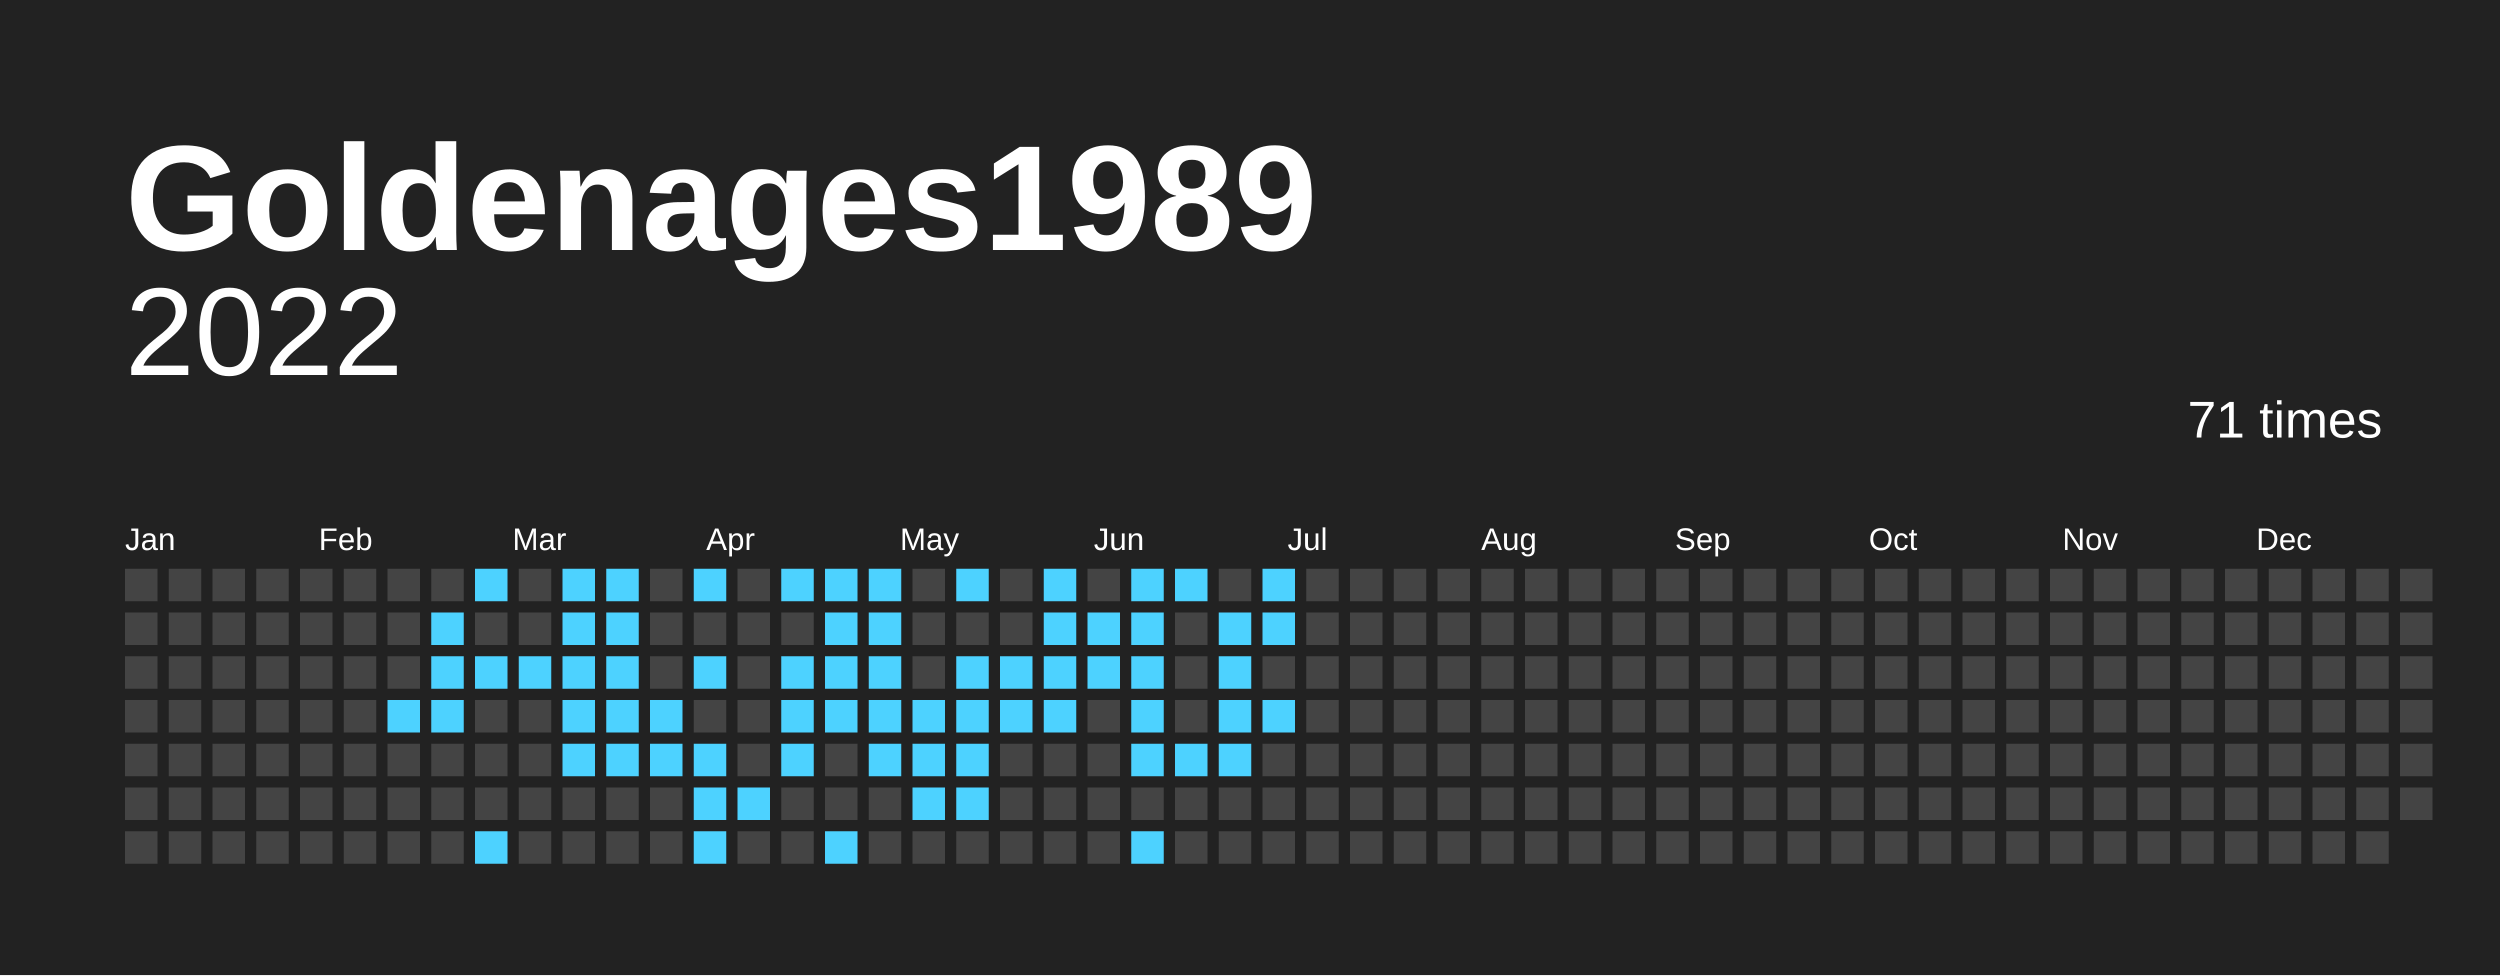
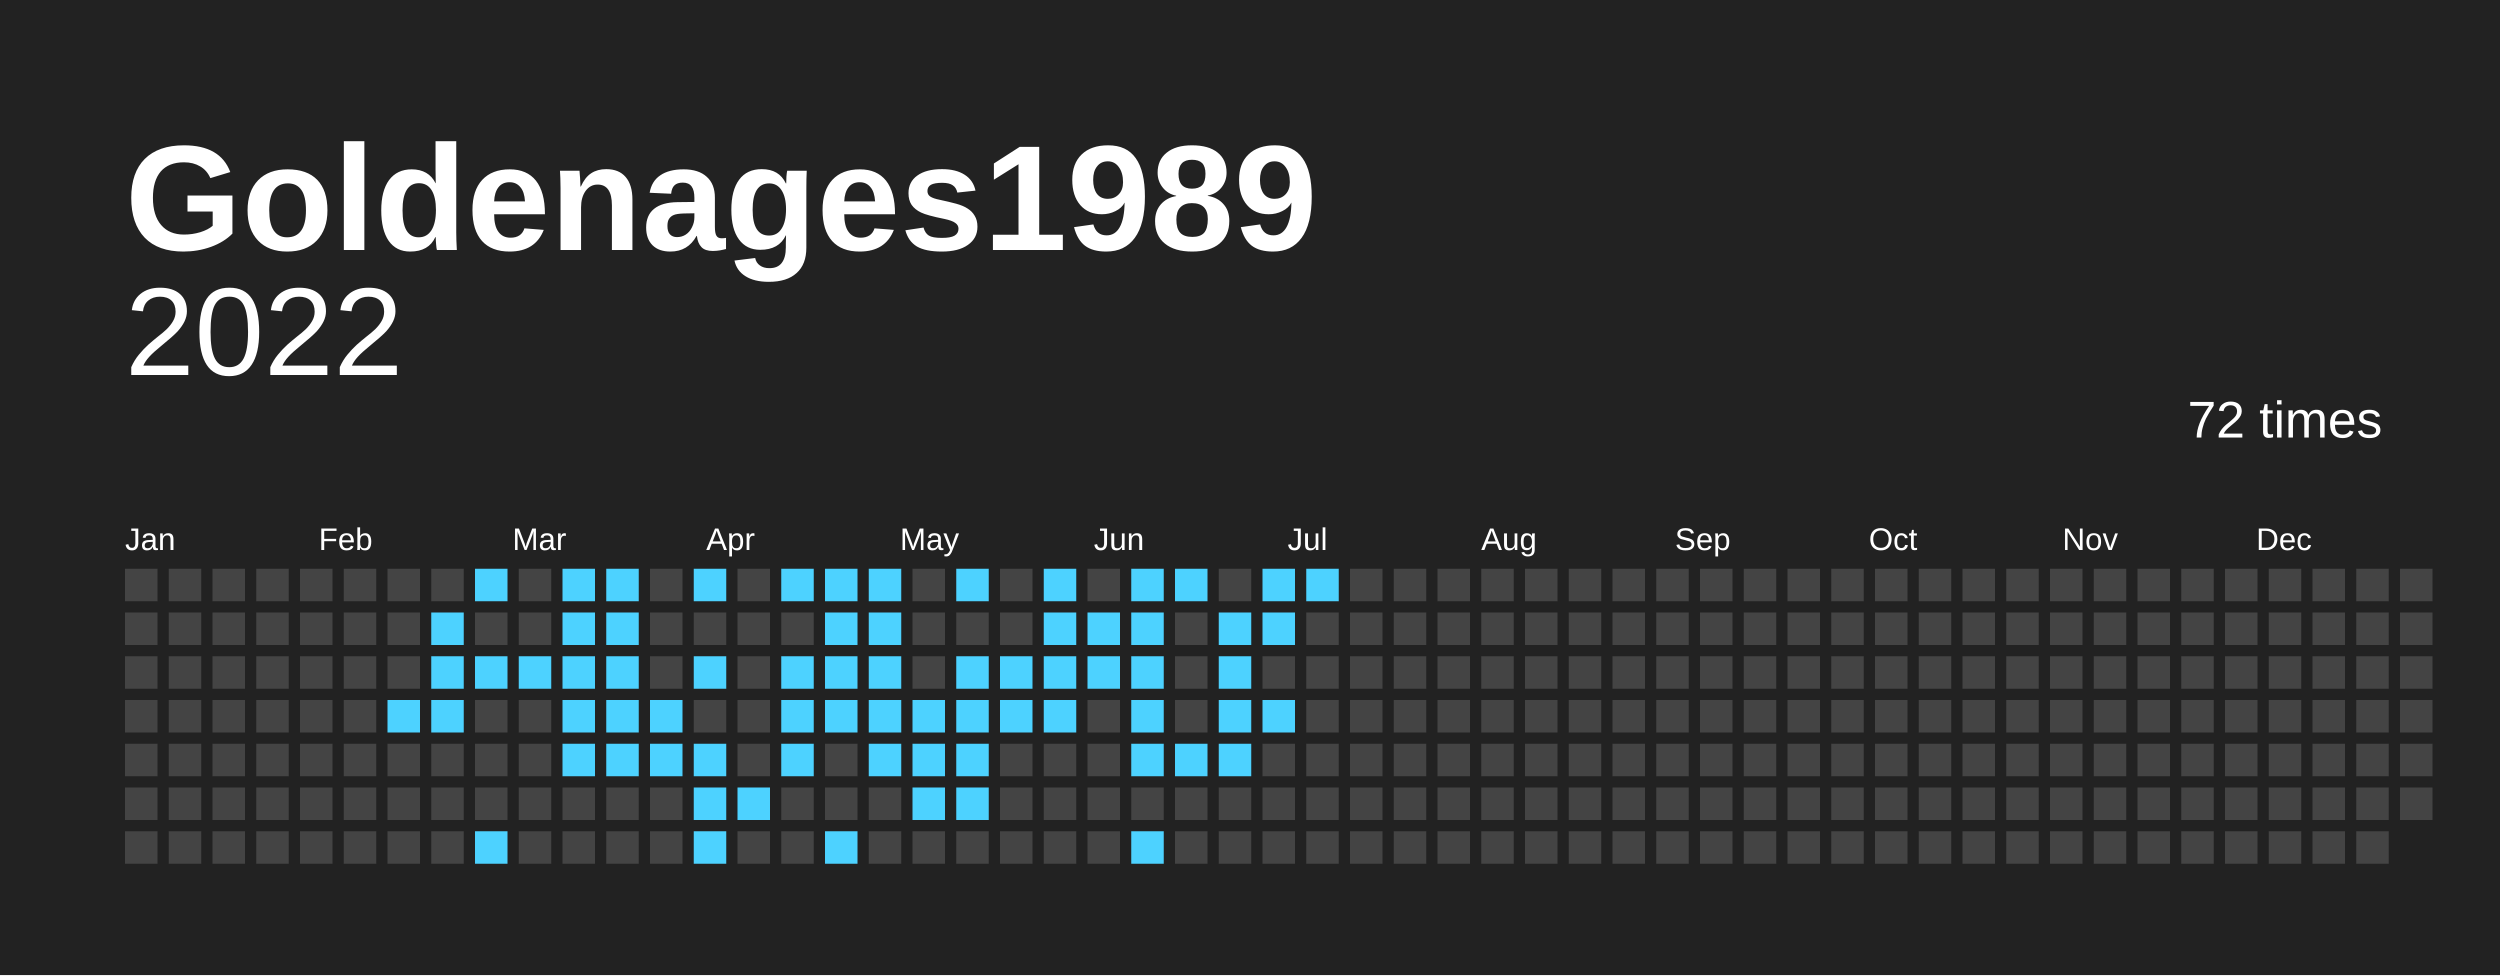
<svg xmlns="http://www.w3.org/2000/svg" baseProfile="full" height="78mm" version="1.1" viewBox="0,0,200,78" width="200mm">
  <defs />
  <rect fill="#222222" height="78" width="200" x="0" y="0" />
  <text fill="#FFFFFF" style="font-size:12px; font-family:Arial; font-weight:bold;" x="10" y="20">Goldenages1989</text>
  <text alignment-baseline="hanging" fill="#FFFFFF" style="font-size:10.0px; font-family:Arial;" x="10" y="30">2022</text>
-   <text alignment-baseline="hanging" fill="#FFFFFF" style="font-size:4.125px; font-family:Arial;" x="175" y="35">71 times</text>
+   <text alignment-baseline="hanging" fill="#FFFFFF" style="font-size:4.125px; font-family:Arial;" x="175" y="35">72 times</text>
  <text fill="#FFFFFF" style="font-size:2.5px; font-family:Arial" x="10.0" y="44">Jan</text>
  <text fill="#FFFFFF" style="font-size:2.5px; font-family:Arial" x="25.5" y="44">Feb</text>
  <text fill="#FFFFFF" style="font-size:2.5px; font-family:Arial" x="41.0" y="44">Mar</text>
  <text fill="#FFFFFF" style="font-size:2.5px; font-family:Arial" x="56.5" y="44">Apr</text>
  <text fill="#FFFFFF" style="font-size:2.5px; font-family:Arial" x="72.0" y="44">May</text>
  <text fill="#FFFFFF" style="font-size:2.5px; font-family:Arial" x="87.5" y="44">Jun</text>
  <text fill="#FFFFFF" style="font-size:2.5px; font-family:Arial" x="103.0" y="44">Jul</text>
  <text fill="#FFFFFF" style="font-size:2.5px; font-family:Arial" x="118.5" y="44">Aug</text>
  <text fill="#FFFFFF" style="font-size:2.5px; font-family:Arial" x="134.0" y="44">Sep</text>
  <text fill="#FFFFFF" style="font-size:2.5px; font-family:Arial" x="149.5" y="44">Oct</text>
  <text fill="#FFFFFF" style="font-size:2.5px; font-family:Arial" x="165.0" y="44">Nov</text>
  <text fill="#FFFFFF" style="font-size:2.5px; font-family:Arial" x="180.5" y="44">Dec</text>
  <rect fill="#444444" height="2.6" width="2.6" x="10.0" y="45.5" />
  <rect fill="#444444" height="2.6" width="2.6" x="10.0" y="49.0" />
  <rect fill="#444444" height="2.6" width="2.6" x="10.0" y="52.5" />
  <rect fill="#444444" height="2.6" width="2.6" x="10.0" y="56.0" />
  <rect fill="#444444" height="2.6" width="2.6" x="10.0" y="59.5" />
  <rect fill="#444444" height="2.6" width="2.6" x="10.0" y="63.0" />
  <rect fill="#444444" height="2.6" width="2.6" x="10.0" y="66.5" />
  <rect fill="#444444" height="2.6" width="2.6" x="13.5" y="45.5" />
  <rect fill="#444444" height="2.6" width="2.6" x="13.5" y="49.0" />
  <rect fill="#444444" height="2.6" width="2.6" x="13.5" y="52.5" />
  <rect fill="#444444" height="2.6" width="2.6" x="13.5" y="56.0" />
  <rect fill="#444444" height="2.6" width="2.6" x="13.5" y="59.5" />
  <rect fill="#444444" height="2.6" width="2.6" x="13.5" y="63.0" />
  <rect fill="#444444" height="2.6" width="2.6" x="13.5" y="66.5" />
  <rect fill="#444444" height="2.6" width="2.6" x="17.0" y="45.5" />
  <rect fill="#444444" height="2.6" width="2.6" x="17.0" y="49.0" />
  <rect fill="#444444" height="2.6" width="2.6" x="17.0" y="52.5" />
  <rect fill="#444444" height="2.6" width="2.6" x="17.0" y="56.0" />
  <rect fill="#444444" height="2.6" width="2.6" x="17.0" y="59.5" />
  <rect fill="#444444" height="2.6" width="2.6" x="17.0" y="63.0" />
  <rect fill="#444444" height="2.6" width="2.6" x="17.0" y="66.5" />
  <rect fill="#444444" height="2.6" width="2.6" x="20.5" y="45.5" />
  <rect fill="#444444" height="2.6" width="2.6" x="20.5" y="49.0" />
  <rect fill="#444444" height="2.6" width="2.6" x="20.5" y="52.5" />
  <rect fill="#444444" height="2.6" width="2.6" x="20.5" y="56.0" />
  <rect fill="#444444" height="2.6" width="2.6" x="20.5" y="59.5" />
  <rect fill="#444444" height="2.6" width="2.6" x="20.5" y="63.0" />
  <rect fill="#444444" height="2.6" width="2.6" x="20.5" y="66.5" />
  <rect fill="#444444" height="2.6" width="2.6" x="24.0" y="45.5" />
  <rect fill="#444444" height="2.6" width="2.6" x="24.0" y="49.0" />
  <rect fill="#444444" height="2.6" width="2.6" x="24.0" y="52.5" />
  <rect fill="#444444" height="2.6" width="2.6" x="24.0" y="56.0" />
  <rect fill="#444444" height="2.6" width="2.6" x="24.0" y="59.5" />
  <rect fill="#444444" height="2.6" width="2.6" x="24.0" y="63.0" />
  <rect fill="#444444" height="2.6" width="2.6" x="24.0" y="66.5" />
  <rect fill="#444444" height="2.6" width="2.6" x="27.5" y="45.5" />
  <rect fill="#444444" height="2.6" width="2.6" x="27.5" y="49.0" />
  <rect fill="#444444" height="2.6" width="2.6" x="27.5" y="52.5" />
  <rect fill="#444444" height="2.6" width="2.6" x="27.5" y="56.0" />
  <rect fill="#444444" height="2.6" width="2.6" x="27.5" y="59.5" />
  <rect fill="#444444" height="2.6" width="2.6" x="27.5" y="63.0" />
  <rect fill="#444444" height="2.6" width="2.6" x="27.5" y="66.5" />
  <rect fill="#444444" height="2.6" width="2.6" x="31.0" y="45.5" />
  <rect fill="#444444" height="2.6" width="2.6" x="31.0" y="49.0" />
  <rect fill="#444444" height="2.6" width="2.6" x="31.0" y="52.5" />
  <rect fill="#4DD2FF" height="2.6" width="2.6" x="31.0" y="56.0" />
  <rect fill="#444444" height="2.6" width="2.6" x="31.0" y="59.5" />
  <rect fill="#444444" height="2.6" width="2.6" x="31.0" y="63.0" />
  <rect fill="#444444" height="2.6" width="2.6" x="31.0" y="66.5" />
  <rect fill="#444444" height="2.6" width="2.6" x="34.5" y="45.5" />
  <rect fill="#4DD2FF" height="2.6" width="2.6" x="34.5" y="49.0" />
  <rect fill="#4DD2FF" height="2.6" width="2.6" x="34.5" y="52.5" />
  <rect fill="#4DD2FF" height="2.6" width="2.6" x="34.5" y="56.0" />
  <rect fill="#444444" height="2.6" width="2.6" x="34.5" y="59.5" />
  <rect fill="#444444" height="2.6" width="2.6" x="34.5" y="63.0" />
  <rect fill="#444444" height="2.6" width="2.6" x="34.5" y="66.5" />
  <rect fill="#4DD2FF" height="2.6" width="2.6" x="38.0" y="45.5" />
  <rect fill="#444444" height="2.6" width="2.6" x="38.0" y="49.0" />
  <rect fill="#4DD2FF" height="2.6" width="2.6" x="38.0" y="52.5" />
  <rect fill="#444444" height="2.6" width="2.6" x="38.0" y="56.0" />
  <rect fill="#444444" height="2.6" width="2.6" x="38.0" y="59.5" />
  <rect fill="#444444" height="2.6" width="2.6" x="38.0" y="63.0" />
  <rect fill="#4DD2FF" height="2.6" width="2.6" x="38.0" y="66.5" />
  <rect fill="#444444" height="2.6" width="2.6" x="41.5" y="45.5" />
  <rect fill="#444444" height="2.6" width="2.6" x="41.5" y="49.0" />
  <rect fill="#4DD2FF" height="2.6" width="2.6" x="41.5" y="52.5" />
  <rect fill="#444444" height="2.6" width="2.6" x="41.5" y="56.0" />
  <rect fill="#444444" height="2.6" width="2.6" x="41.5" y="59.5" />
  <rect fill="#444444" height="2.6" width="2.6" x="41.5" y="63.0" />
  <rect fill="#444444" height="2.6" width="2.6" x="41.5" y="66.5" />
  <rect fill="#4DD2FF" height="2.6" width="2.6" x="45.0" y="45.5" />
  <rect fill="#4DD2FF" height="2.6" width="2.6" x="45.0" y="49.0" />
  <rect fill="#4DD2FF" height="2.6" width="2.6" x="45.0" y="52.5" />
  <rect fill="#4DD2FF" height="2.6" width="2.6" x="45.0" y="56.0" />
  <rect fill="#4DD2FF" height="2.6" width="2.6" x="45.0" y="59.5" />
  <rect fill="#444444" height="2.6" width="2.6" x="45.0" y="63.0" />
  <rect fill="#444444" height="2.6" width="2.6" x="45.0" y="66.5" />
  <rect fill="#4DD2FF" height="2.6" width="2.6" x="48.5" y="45.5" />
  <rect fill="#4DD2FF" height="2.6" width="2.6" x="48.5" y="49.0" />
  <rect fill="#4DD2FF" height="2.6" width="2.6" x="48.5" y="52.5" />
  <rect fill="#4DD2FF" height="2.6" width="2.6" x="48.5" y="56.0" />
  <rect fill="#4DD2FF" height="2.6" width="2.6" x="48.5" y="59.5" />
  <rect fill="#444444" height="2.6" width="2.6" x="48.5" y="63.0" />
  <rect fill="#444444" height="2.6" width="2.6" x="48.5" y="66.5" />
  <rect fill="#444444" height="2.6" width="2.6" x="52.0" y="45.5" />
  <rect fill="#444444" height="2.6" width="2.6" x="52.0" y="49.0" />
  <rect fill="#444444" height="2.6" width="2.6" x="52.0" y="52.5" />
  <rect fill="#4DD2FF" height="2.6" width="2.6" x="52.0" y="56.0" />
  <rect fill="#4DD2FF" height="2.6" width="2.6" x="52.0" y="59.5" />
  <rect fill="#444444" height="2.6" width="2.6" x="52.0" y="63.0" />
  <rect fill="#444444" height="2.6" width="2.6" x="52.0" y="66.5" />
  <rect fill="#4DD2FF" height="2.6" width="2.6" x="55.5" y="45.5" />
  <rect fill="#444444" height="2.6" width="2.6" x="55.5" y="49.0" />
  <rect fill="#4DD2FF" height="2.6" width="2.6" x="55.5" y="52.5" />
  <rect fill="#444444" height="2.6" width="2.6" x="55.5" y="56.0" />
  <rect fill="#4DD2FF" height="2.6" width="2.6" x="55.5" y="59.5" />
  <rect fill="#4DD2FF" height="2.6" width="2.6" x="55.5" y="63.0" />
  <rect fill="#4DD2FF" height="2.6" width="2.6" x="55.5" y="66.5" />
  <rect fill="#444444" height="2.6" width="2.6" x="59.0" y="45.5" />
  <rect fill="#444444" height="2.6" width="2.6" x="59.0" y="49.0" />
  <rect fill="#444444" height="2.6" width="2.6" x="59.0" y="52.5" />
  <rect fill="#444444" height="2.6" width="2.6" x="59.0" y="56.0" />
  <rect fill="#444444" height="2.6" width="2.6" x="59.0" y="59.5" />
  <rect fill="#4DD2FF" height="2.6" width="2.6" x="59.0" y="63.0" />
  <rect fill="#444444" height="2.6" width="2.6" x="59.0" y="66.5" />
  <rect fill="#4DD2FF" height="2.6" width="2.6" x="62.5" y="45.5" />
  <rect fill="#444444" height="2.6" width="2.6" x="62.5" y="49.0" />
  <rect fill="#4DD2FF" height="2.6" width="2.6" x="62.5" y="52.5" />
  <rect fill="#4DD2FF" height="2.6" width="2.6" x="62.5" y="56.0" />
  <rect fill="#4DD2FF" height="2.6" width="2.6" x="62.5" y="59.5" />
  <rect fill="#444444" height="2.6" width="2.6" x="62.5" y="63.0" />
  <rect fill="#444444" height="2.6" width="2.6" x="62.5" y="66.5" />
  <rect fill="#4DD2FF" height="2.6" width="2.6" x="66.0" y="45.5" />
  <rect fill="#4DD2FF" height="2.6" width="2.6" x="66.0" y="49.0" />
  <rect fill="#4DD2FF" height="2.6" width="2.6" x="66.0" y="52.5" />
  <rect fill="#4DD2FF" height="2.6" width="2.6" x="66.0" y="56.0" />
  <rect fill="#444444" height="2.6" width="2.6" x="66.0" y="59.5" />
  <rect fill="#444444" height="2.6" width="2.6" x="66.0" y="63.0" />
  <rect fill="#4DD2FF" height="2.6" width="2.6" x="66.0" y="66.5" />
  <rect fill="#4DD2FF" height="2.6" width="2.6" x="69.5" y="45.5" />
  <rect fill="#4DD2FF" height="2.6" width="2.6" x="69.5" y="49.0" />
  <rect fill="#4DD2FF" height="2.6" width="2.6" x="69.5" y="52.5" />
  <rect fill="#4DD2FF" height="2.6" width="2.6" x="69.5" y="56.0" />
  <rect fill="#4DD2FF" height="2.6" width="2.6" x="69.5" y="59.5" />
  <rect fill="#444444" height="2.6" width="2.6" x="69.5" y="63.0" />
  <rect fill="#444444" height="2.6" width="2.6" x="69.5" y="66.5" />
  <rect fill="#444444" height="2.6" width="2.6" x="73.0" y="45.5" />
  <rect fill="#444444" height="2.6" width="2.6" x="73.0" y="49.0" />
  <rect fill="#444444" height="2.6" width="2.6" x="73.0" y="52.5" />
  <rect fill="#4DD2FF" height="2.6" width="2.6" x="73.0" y="56.0" />
  <rect fill="#4DD2FF" height="2.6" width="2.6" x="73.0" y="59.5" />
  <rect fill="#4DD2FF" height="2.6" width="2.6" x="73.0" y="63.0" />
  <rect fill="#444444" height="2.6" width="2.6" x="73.0" y="66.5" />
  <rect fill="#4DD2FF" height="2.6" width="2.6" x="76.5" y="45.5" />
  <rect fill="#444444" height="2.6" width="2.6" x="76.5" y="49.0" />
  <rect fill="#4DD2FF" height="2.6" width="2.6" x="76.5" y="52.5" />
  <rect fill="#4DD2FF" height="2.6" width="2.6" x="76.5" y="56.0" />
  <rect fill="#4DD2FF" height="2.6" width="2.6" x="76.5" y="59.5" />
  <rect fill="#4DD2FF" height="2.6" width="2.6" x="76.5" y="63.0" />
  <rect fill="#444444" height="2.6" width="2.6" x="76.5" y="66.5" />
  <rect fill="#444444" height="2.6" width="2.6" x="80.0" y="45.5" />
  <rect fill="#444444" height="2.6" width="2.6" x="80.0" y="49.0" />
  <rect fill="#4DD2FF" height="2.6" width="2.6" x="80.0" y="52.5" />
  <rect fill="#4DD2FF" height="2.6" width="2.6" x="80.0" y="56.0" />
  <rect fill="#444444" height="2.6" width="2.6" x="80.0" y="59.5" />
  <rect fill="#444444" height="2.6" width="2.6" x="80.0" y="63.0" />
  <rect fill="#444444" height="2.6" width="2.6" x="80.0" y="66.5" />
  <rect fill="#4DD2FF" height="2.6" width="2.6" x="83.5" y="45.5" />
  <rect fill="#4DD2FF" height="2.6" width="2.6" x="83.5" y="49.0" />
  <rect fill="#4DD2FF" height="2.6" width="2.6" x="83.5" y="52.5" />
  <rect fill="#4DD2FF" height="2.6" width="2.6" x="83.5" y="56.0" />
  <rect fill="#444444" height="2.6" width="2.6" x="83.5" y="59.5" />
  <rect fill="#444444" height="2.6" width="2.6" x="83.5" y="63.0" />
  <rect fill="#444444" height="2.6" width="2.6" x="83.5" y="66.5" />
  <rect fill="#444444" height="2.6" width="2.6" x="87.0" y="45.5" />
  <rect fill="#4DD2FF" height="2.6" width="2.6" x="87.0" y="49.0" />
  <rect fill="#4DD2FF" height="2.6" width="2.6" x="87.0" y="52.5" />
  <rect fill="#444444" height="2.6" width="2.6" x="87.0" y="56.0" />
  <rect fill="#444444" height="2.6" width="2.6" x="87.0" y="59.5" />
  <rect fill="#444444" height="2.6" width="2.6" x="87.0" y="63.0" />
  <rect fill="#444444" height="2.6" width="2.6" x="87.0" y="66.5" />
  <rect fill="#4DD2FF" height="2.6" width="2.6" x="90.5" y="45.5" />
  <rect fill="#4DD2FF" height="2.6" width="2.6" x="90.5" y="49.0" />
  <rect fill="#4DD2FF" height="2.6" width="2.6" x="90.5" y="52.5" />
  <rect fill="#4DD2FF" height="2.6" width="2.6" x="90.5" y="56.0" />
  <rect fill="#4DD2FF" height="2.6" width="2.6" x="90.5" y="59.5" />
  <rect fill="#444444" height="2.6" width="2.6" x="90.5" y="63.0" />
  <rect fill="#4DD2FF" height="2.6" width="2.6" x="90.5" y="66.5" />
  <rect fill="#4DD2FF" height="2.6" width="2.6" x="94.0" y="45.5" />
  <rect fill="#444444" height="2.6" width="2.6" x="94.0" y="49.0" />
  <rect fill="#444444" height="2.6" width="2.6" x="94.0" y="52.5" />
  <rect fill="#444444" height="2.6" width="2.6" x="94.0" y="56.0" />
  <rect fill="#4DD2FF" height="2.6" width="2.6" x="94.0" y="59.5" />
  <rect fill="#444444" height="2.6" width="2.6" x="94.0" y="63.0" />
  <rect fill="#444444" height="2.6" width="2.6" x="94.0" y="66.5" />
  <rect fill="#444444" height="2.6" width="2.6" x="97.5" y="45.5" />
  <rect fill="#4DD2FF" height="2.6" width="2.6" x="97.5" y="49.0" />
  <rect fill="#4DD2FF" height="2.6" width="2.6" x="97.5" y="52.5" />
  <rect fill="#4DD2FF" height="2.6" width="2.6" x="97.5" y="56.0" />
  <rect fill="#4DD2FF" height="2.6" width="2.6" x="97.5" y="59.5" />
  <rect fill="#444444" height="2.6" width="2.6" x="97.5" y="63.0" />
  <rect fill="#444444" height="2.6" width="2.6" x="97.5" y="66.5" />
  <rect fill="#4DD2FF" height="2.6" width="2.6" x="101.0" y="45.5" />
  <rect fill="#4DD2FF" height="2.6" width="2.6" x="101.0" y="49.0" />
  <rect fill="#444444" height="2.6" width="2.6" x="101.0" y="52.5" />
  <rect fill="#4DD2FF" height="2.6" width="2.6" x="101.0" y="56.0" />
  <rect fill="#444444" height="2.6" width="2.6" x="101.0" y="59.5" />
  <rect fill="#444444" height="2.6" width="2.6" x="101.0" y="63.0" />
  <rect fill="#444444" height="2.6" width="2.6" x="101.0" y="66.5" />
-   <rect fill="#444444" height="2.6" width="2.6" x="104.5" y="45.5" />
+   <rect fill="#4DD2FF" height="2.6" width="2.6" x="104.5" y="45.5" />
  <rect fill="#444444" height="2.6" width="2.6" x="104.5" y="49.0" />
  <rect fill="#444444" height="2.6" width="2.6" x="104.5" y="52.5" />
  <rect fill="#444444" height="2.6" width="2.6" x="104.5" y="56.0" />
  <rect fill="#444444" height="2.6" width="2.6" x="104.5" y="59.5" />
  <rect fill="#444444" height="2.6" width="2.6" x="104.5" y="63.0" />
  <rect fill="#444444" height="2.6" width="2.6" x="104.5" y="66.5" />
  <rect fill="#444444" height="2.6" width="2.6" x="108.0" y="45.5" />
  <rect fill="#444444" height="2.6" width="2.6" x="108.0" y="49.0" />
  <rect fill="#444444" height="2.6" width="2.6" x="108.0" y="52.5" />
  <rect fill="#444444" height="2.6" width="2.6" x="108.0" y="56.0" />
  <rect fill="#444444" height="2.6" width="2.6" x="108.0" y="59.5" />
  <rect fill="#444444" height="2.6" width="2.6" x="108.0" y="63.0" />
  <rect fill="#444444" height="2.6" width="2.6" x="108.0" y="66.5" />
  <rect fill="#444444" height="2.6" width="2.6" x="111.5" y="45.5" />
  <rect fill="#444444" height="2.6" width="2.6" x="111.5" y="49.0" />
  <rect fill="#444444" height="2.6" width="2.6" x="111.5" y="52.5" />
  <rect fill="#444444" height="2.6" width="2.6" x="111.5" y="56.0" />
  <rect fill="#444444" height="2.6" width="2.6" x="111.5" y="59.5" />
  <rect fill="#444444" height="2.6" width="2.6" x="111.5" y="63.0" />
  <rect fill="#444444" height="2.6" width="2.6" x="111.5" y="66.5" />
  <rect fill="#444444" height="2.6" width="2.6" x="115.0" y="45.5" />
  <rect fill="#444444" height="2.6" width="2.6" x="115.0" y="49.0" />
  <rect fill="#444444" height="2.6" width="2.6" x="115.0" y="52.5" />
  <rect fill="#444444" height="2.6" width="2.6" x="115.0" y="56.0" />
  <rect fill="#444444" height="2.6" width="2.6" x="115.0" y="59.5" />
  <rect fill="#444444" height="2.6" width="2.6" x="115.0" y="63.0" />
  <rect fill="#444444" height="2.6" width="2.6" x="115.0" y="66.5" />
  <rect fill="#444444" height="2.6" width="2.6" x="118.5" y="45.5" />
  <rect fill="#444444" height="2.6" width="2.6" x="118.5" y="49.0" />
  <rect fill="#444444" height="2.6" width="2.6" x="118.5" y="52.5" />
  <rect fill="#444444" height="2.6" width="2.6" x="118.5" y="56.0" />
  <rect fill="#444444" height="2.6" width="2.6" x="118.5" y="59.5" />
  <rect fill="#444444" height="2.6" width="2.6" x="118.5" y="63.0" />
  <rect fill="#444444" height="2.6" width="2.6" x="118.5" y="66.5" />
  <rect fill="#444444" height="2.6" width="2.6" x="122.0" y="45.5" />
  <rect fill="#444444" height="2.6" width="2.6" x="122.0" y="49.0" />
  <rect fill="#444444" height="2.6" width="2.6" x="122.0" y="52.5" />
  <rect fill="#444444" height="2.6" width="2.6" x="122.0" y="56.0" />
  <rect fill="#444444" height="2.6" width="2.6" x="122.0" y="59.5" />
  <rect fill="#444444" height="2.6" width="2.6" x="122.0" y="63.0" />
  <rect fill="#444444" height="2.6" width="2.6" x="122.0" y="66.5" />
  <rect fill="#444444" height="2.6" width="2.6" x="125.5" y="45.5" />
  <rect fill="#444444" height="2.6" width="2.6" x="125.5" y="49.0" />
  <rect fill="#444444" height="2.6" width="2.6" x="125.5" y="52.5" />
  <rect fill="#444444" height="2.6" width="2.6" x="125.5" y="56.0" />
  <rect fill="#444444" height="2.6" width="2.6" x="125.5" y="59.5" />
  <rect fill="#444444" height="2.6" width="2.6" x="125.5" y="63.0" />
  <rect fill="#444444" height="2.6" width="2.6" x="125.5" y="66.5" />
  <rect fill="#444444" height="2.6" width="2.6" x="129.0" y="45.5" />
  <rect fill="#444444" height="2.6" width="2.6" x="129.0" y="49.0" />
  <rect fill="#444444" height="2.6" width="2.6" x="129.0" y="52.5" />
  <rect fill="#444444" height="2.6" width="2.6" x="129.0" y="56.0" />
  <rect fill="#444444" height="2.6" width="2.6" x="129.0" y="59.5" />
  <rect fill="#444444" height="2.6" width="2.6" x="129.0" y="63.0" />
  <rect fill="#444444" height="2.6" width="2.6" x="129.0" y="66.5" />
  <rect fill="#444444" height="2.6" width="2.6" x="132.5" y="45.5" />
  <rect fill="#444444" height="2.6" width="2.6" x="132.5" y="49.0" />
  <rect fill="#444444" height="2.6" width="2.6" x="132.5" y="52.5" />
  <rect fill="#444444" height="2.6" width="2.6" x="132.5" y="56.0" />
  <rect fill="#444444" height="2.6" width="2.6" x="132.5" y="59.5" />
  <rect fill="#444444" height="2.6" width="2.6" x="132.5" y="63.0" />
  <rect fill="#444444" height="2.6" width="2.6" x="132.5" y="66.5" />
  <rect fill="#444444" height="2.6" width="2.6" x="136.0" y="45.5" />
  <rect fill="#444444" height="2.6" width="2.6" x="136.0" y="49.0" />
  <rect fill="#444444" height="2.6" width="2.6" x="136.0" y="52.5" />
  <rect fill="#444444" height="2.6" width="2.6" x="136.0" y="56.0" />
  <rect fill="#444444" height="2.6" width="2.6" x="136.0" y="59.5" />
  <rect fill="#444444" height="2.6" width="2.6" x="136.0" y="63.0" />
  <rect fill="#444444" height="2.6" width="2.6" x="136.0" y="66.5" />
  <rect fill="#444444" height="2.6" width="2.6" x="139.5" y="45.5" />
  <rect fill="#444444" height="2.6" width="2.6" x="139.5" y="49.0" />
  <rect fill="#444444" height="2.6" width="2.6" x="139.5" y="52.5" />
  <rect fill="#444444" height="2.6" width="2.6" x="139.5" y="56.0" />
  <rect fill="#444444" height="2.6" width="2.6" x="139.5" y="59.5" />
  <rect fill="#444444" height="2.6" width="2.6" x="139.5" y="63.0" />
  <rect fill="#444444" height="2.6" width="2.6" x="139.5" y="66.5" />
  <rect fill="#444444" height="2.6" width="2.6" x="143.0" y="45.5" />
  <rect fill="#444444" height="2.6" width="2.6" x="143.0" y="49.0" />
  <rect fill="#444444" height="2.6" width="2.6" x="143.0" y="52.5" />
  <rect fill="#444444" height="2.6" width="2.6" x="143.0" y="56.0" />
  <rect fill="#444444" height="2.6" width="2.6" x="143.0" y="59.5" />
  <rect fill="#444444" height="2.6" width="2.6" x="143.0" y="63.0" />
  <rect fill="#444444" height="2.6" width="2.6" x="143.0" y="66.5" />
  <rect fill="#444444" height="2.6" width="2.6" x="146.5" y="45.5" />
  <rect fill="#444444" height="2.6" width="2.6" x="146.5" y="49.0" />
  <rect fill="#444444" height="2.6" width="2.6" x="146.5" y="52.5" />
  <rect fill="#444444" height="2.6" width="2.6" x="146.5" y="56.0" />
  <rect fill="#444444" height="2.6" width="2.6" x="146.5" y="59.5" />
  <rect fill="#444444" height="2.6" width="2.6" x="146.5" y="63.0" />
  <rect fill="#444444" height="2.6" width="2.6" x="146.5" y="66.5" />
  <rect fill="#444444" height="2.6" width="2.6" x="150.0" y="45.5" />
  <rect fill="#444444" height="2.6" width="2.6" x="150.0" y="49.0" />
  <rect fill="#444444" height="2.6" width="2.6" x="150.0" y="52.5" />
  <rect fill="#444444" height="2.6" width="2.6" x="150.0" y="56.0" />
  <rect fill="#444444" height="2.6" width="2.6" x="150.0" y="59.5" />
  <rect fill="#444444" height="2.6" width="2.6" x="150.0" y="63.0" />
  <rect fill="#444444" height="2.6" width="2.6" x="150.0" y="66.5" />
  <rect fill="#444444" height="2.6" width="2.6" x="153.5" y="45.5" />
  <rect fill="#444444" height="2.6" width="2.6" x="153.5" y="49.0" />
  <rect fill="#444444" height="2.6" width="2.6" x="153.5" y="52.5" />
  <rect fill="#444444" height="2.6" width="2.6" x="153.5" y="56.0" />
  <rect fill="#444444" height="2.6" width="2.6" x="153.5" y="59.5" />
  <rect fill="#444444" height="2.6" width="2.6" x="153.5" y="63.0" />
  <rect fill="#444444" height="2.6" width="2.6" x="153.5" y="66.5" />
  <rect fill="#444444" height="2.6" width="2.6" x="157.0" y="45.5" />
  <rect fill="#444444" height="2.6" width="2.6" x="157.0" y="49.0" />
  <rect fill="#444444" height="2.6" width="2.6" x="157.0" y="52.5" />
  <rect fill="#444444" height="2.6" width="2.6" x="157.0" y="56.0" />
  <rect fill="#444444" height="2.6" width="2.6" x="157.0" y="59.5" />
  <rect fill="#444444" height="2.6" width="2.6" x="157.0" y="63.0" />
  <rect fill="#444444" height="2.6" width="2.6" x="157.0" y="66.5" />
  <rect fill="#444444" height="2.6" width="2.6" x="160.5" y="45.5" />
  <rect fill="#444444" height="2.6" width="2.6" x="160.5" y="49.0" />
  <rect fill="#444444" height="2.6" width="2.6" x="160.5" y="52.5" />
  <rect fill="#444444" height="2.6" width="2.6" x="160.5" y="56.0" />
  <rect fill="#444444" height="2.6" width="2.6" x="160.5" y="59.5" />
  <rect fill="#444444" height="2.6" width="2.6" x="160.5" y="63.0" />
  <rect fill="#444444" height="2.6" width="2.6" x="160.5" y="66.5" />
  <rect fill="#444444" height="2.6" width="2.6" x="164.0" y="45.5" />
  <rect fill="#444444" height="2.6" width="2.6" x="164.0" y="49.0" />
  <rect fill="#444444" height="2.6" width="2.6" x="164.0" y="52.5" />
  <rect fill="#444444" height="2.6" width="2.6" x="164.0" y="56.0" />
  <rect fill="#444444" height="2.6" width="2.6" x="164.0" y="59.5" />
  <rect fill="#444444" height="2.6" width="2.6" x="164.0" y="63.0" />
  <rect fill="#444444" height="2.6" width="2.6" x="164.0" y="66.5" />
  <rect fill="#444444" height="2.6" width="2.6" x="167.5" y="45.5" />
  <rect fill="#444444" height="2.6" width="2.6" x="167.5" y="49.0" />
  <rect fill="#444444" height="2.6" width="2.6" x="167.5" y="52.5" />
  <rect fill="#444444" height="2.6" width="2.6" x="167.5" y="56.0" />
  <rect fill="#444444" height="2.6" width="2.6" x="167.5" y="59.5" />
  <rect fill="#444444" height="2.6" width="2.6" x="167.5" y="63.0" />
  <rect fill="#444444" height="2.6" width="2.6" x="167.5" y="66.5" />
  <rect fill="#444444" height="2.6" width="2.6" x="171.0" y="45.5" />
  <rect fill="#444444" height="2.6" width="2.6" x="171.0" y="49.0" />
  <rect fill="#444444" height="2.6" width="2.6" x="171.0" y="52.5" />
  <rect fill="#444444" height="2.6" width="2.6" x="171.0" y="56.0" />
  <rect fill="#444444" height="2.6" width="2.6" x="171.0" y="59.5" />
  <rect fill="#444444" height="2.6" width="2.6" x="171.0" y="63.0" />
  <rect fill="#444444" height="2.6" width="2.6" x="171.0" y="66.5" />
  <rect fill="#444444" height="2.6" width="2.6" x="174.5" y="45.5" />
  <rect fill="#444444" height="2.6" width="2.6" x="174.5" y="49.0" />
  <rect fill="#444444" height="2.6" width="2.6" x="174.5" y="52.5" />
  <rect fill="#444444" height="2.6" width="2.6" x="174.5" y="56.0" />
  <rect fill="#444444" height="2.6" width="2.6" x="174.5" y="59.5" />
  <rect fill="#444444" height="2.6" width="2.6" x="174.5" y="63.0" />
  <rect fill="#444444" height="2.6" width="2.6" x="174.5" y="66.5" />
  <rect fill="#444444" height="2.6" width="2.6" x="178.0" y="45.5" />
  <rect fill="#444444" height="2.6" width="2.6" x="178.0" y="49.0" />
  <rect fill="#444444" height="2.6" width="2.6" x="178.0" y="52.5" />
  <rect fill="#444444" height="2.6" width="2.6" x="178.0" y="56.0" />
  <rect fill="#444444" height="2.6" width="2.6" x="178.0" y="59.5" />
  <rect fill="#444444" height="2.6" width="2.6" x="178.0" y="63.0" />
  <rect fill="#444444" height="2.6" width="2.6" x="178.0" y="66.5" />
  <rect fill="#444444" height="2.6" width="2.6" x="181.5" y="45.5" />
  <rect fill="#444444" height="2.6" width="2.6" x="181.5" y="49.0" />
  <rect fill="#444444" height="2.6" width="2.6" x="181.5" y="52.5" />
  <rect fill="#444444" height="2.6" width="2.6" x="181.5" y="56.0" />
  <rect fill="#444444" height="2.6" width="2.6" x="181.5" y="59.5" />
  <rect fill="#444444" height="2.6" width="2.6" x="181.5" y="63.0" />
  <rect fill="#444444" height="2.6" width="2.6" x="181.5" y="66.5" />
  <rect fill="#444444" height="2.6" width="2.6" x="185.0" y="45.5" />
  <rect fill="#444444" height="2.6" width="2.6" x="185.0" y="49.0" />
  <rect fill="#444444" height="2.6" width="2.6" x="185.0" y="52.5" />
  <rect fill="#444444" height="2.6" width="2.6" x="185.0" y="56.0" />
  <rect fill="#444444" height="2.6" width="2.6" x="185.0" y="59.5" />
  <rect fill="#444444" height="2.6" width="2.6" x="185.0" y="63.0" />
  <rect fill="#444444" height="2.6" width="2.6" x="185.0" y="66.5" />
  <rect fill="#444444" height="2.6" width="2.6" x="188.5" y="45.5" />
  <rect fill="#444444" height="2.6" width="2.6" x="188.5" y="49.0" />
  <rect fill="#444444" height="2.6" width="2.6" x="188.5" y="52.5" />
  <rect fill="#444444" height="2.6" width="2.6" x="188.5" y="56.0" />
  <rect fill="#444444" height="2.6" width="2.6" x="188.5" y="59.5" />
  <rect fill="#444444" height="2.6" width="2.6" x="188.5" y="63.0" />
  <rect fill="#444444" height="2.6" width="2.6" x="188.5" y="66.5" />
  <rect fill="#444444" height="2.6" width="2.6" x="192.0" y="45.5" />
  <rect fill="#444444" height="2.6" width="2.6" x="192.0" y="49.0" />
  <rect fill="#444444" height="2.6" width="2.6" x="192.0" y="52.5" />
  <rect fill="#444444" height="2.6" width="2.6" x="192.0" y="56.0" />
  <rect fill="#444444" height="2.6" width="2.6" x="192.0" y="59.5" />
  <rect fill="#444444" height="2.6" width="2.6" x="192.0" y="63.0" />
</svg>
